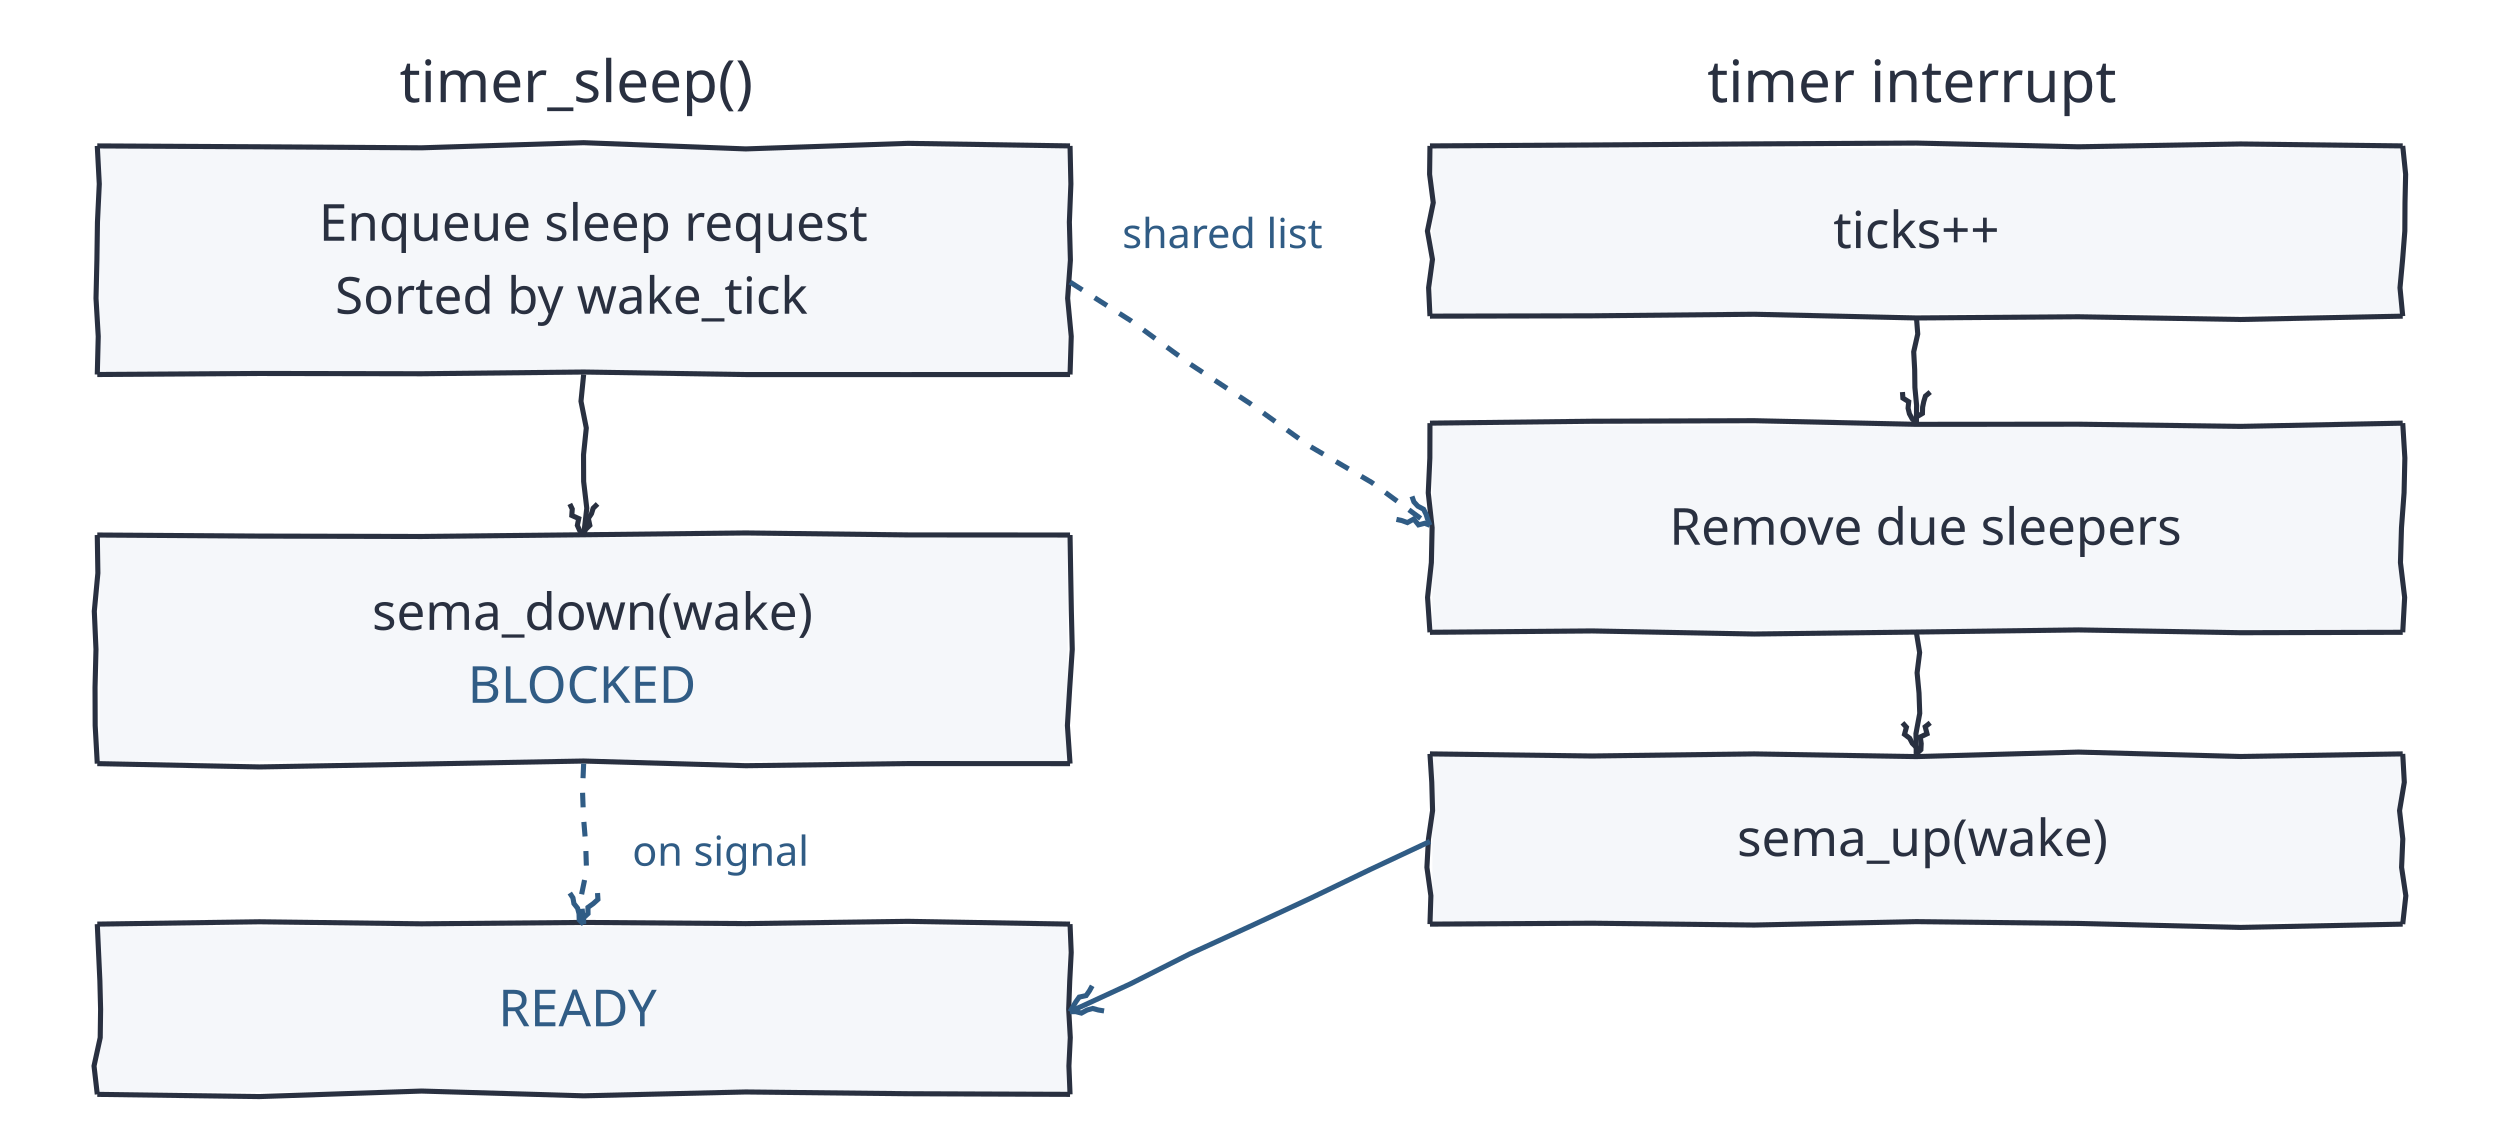
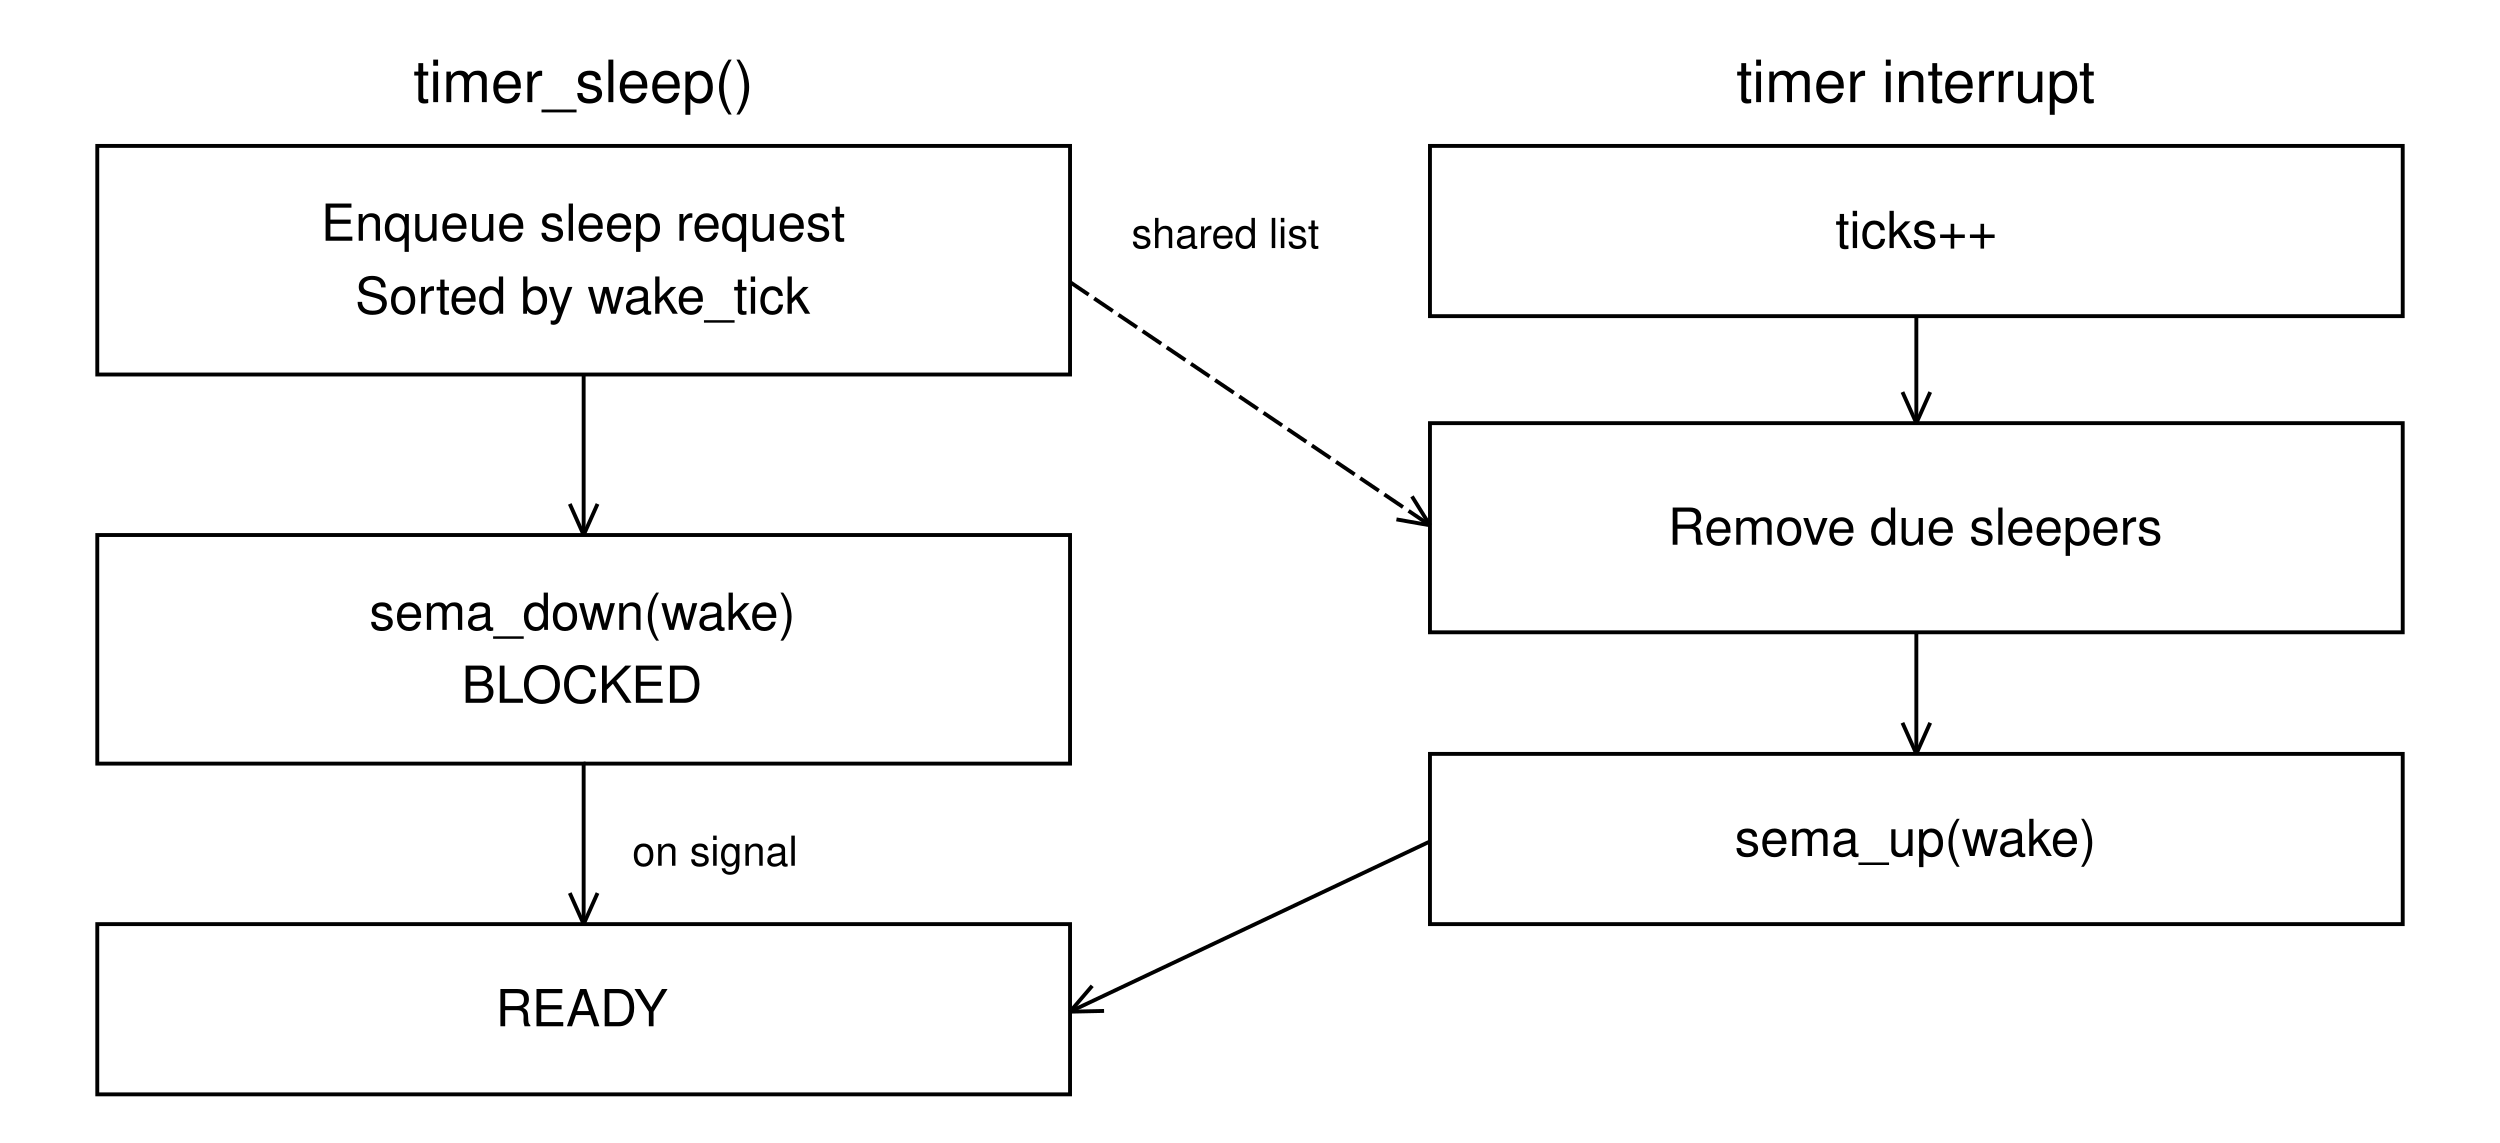
<svg xmlns="http://www.w3.org/2000/svg" width="514" height="235" preserveAspectRatio="xMinYMin meet" viewBox="0 0 514 235" version="1.0" fill-rule="evenodd">
  <clipPath id="clip">
    <rect x="0" y="0" width="514" height="235" />
  </clipPath>
  <g id="group" transform="scale(1,-1) translate(0,-235)" style="clip-path: url(#clip)">
    <g transform="">
-       <text x="82.157" y="214" style="font-family: SketchLabel; font-size: 12px;fill: rgb(16%,19%,25%); stroke:none;" transform="translate(0,428) scale(1,-1)">timer_sleep()</text>
-       <text x="351.01" y="214" style="font-family: SketchLabel; font-size: 12px;fill: rgb(16%,19%,25%); stroke:none;" transform="translate(0,428) scale(1,-1)">timer interrupt</text>
-       <rect x="20.5" y="158.5" width="199.0" height="46.0" style="stroke: none; stroke-linecap: butt; stroke-width: 1; fill: rgb(96%,97%,98%); fill-rule: evenodd;" />
-       <path d="M 20 158 L 53.333 158.216 L 86.667 158.156 L 120 158.512 L 153.333 157.992 L 186.667 157.984 L 220 158 " style="stroke: rgb(16%,19%,25%); stroke-linecap: butt; stroke-width: 1.05; fill: none; fill-rule: evenodd;" />
-       <path d="M 220 158 L 220.246 165.833 L 219.507 173.667 L 220.072 181.5 L 219.863 189.333 L 220.172 197.167 L 220 205 " style="stroke: rgb(16%,19%,25%); stroke-linecap: butt; stroke-width: 1.05; fill: none; fill-rule: evenodd;" />
-       <path d="M 220 205 L 186.667 205.526 L 153.333 204.383 L 120 205.663 L 86.667 204.61 L 53.333 204.822 L 20 205 " style="stroke: rgb(16%,19%,25%); stroke-linecap: butt; stroke-width: 1.05; fill: none; fill-rule: evenodd;" />
-       <path d="M 20 205 L 20.412 197.167 L 20.037 189.333 L 19.923 181.5 L 19.74 173.667 L 20.198 165.833 L 20 158 " style="stroke: rgb(16%,19%,25%); stroke-linecap: butt; stroke-width: 1.05; fill: none; fill-rule: evenodd;" />
-       <text x="65.575" y="185.5" style="font-family: SketchLabel; font-size: 10.5px;fill: rgb(16%,19%,25%); stroke:none;" transform="translate(0,371) scale(1,-1)">Enqueue sleep request</text>
-       <text x="68.9" y="170.5" style="font-family: SketchLabel; font-size: 10.5px;fill: rgb(16%,19%,25%); stroke:none;" transform="translate(0,341) scale(1,-1)">Sorted by wake_tick</text>
-       <rect x="20.5" y="78.5" width="199.0" height="46.0" style="stroke: none; stroke-linecap: butt; stroke-width: 1; fill: rgb(96%,97%,98%); fill-rule: evenodd;" />
-       <path d="M 20 78 L 53.333 77.318 L 86.667 77.908 L 120 78.532 L 153.333 77.571 L 186.667 78.009 L 220 78 " style="stroke: rgb(16%,19%,25%); stroke-linecap: butt; stroke-width: 1.05; fill: none; fill-rule: evenodd;" />
-       <path d="M 220 78 L 219.461 85.833 L 219.938 93.667 L 220.456 101.5 L 220.269 109.333 L 220.13 117.167 L 220 125 " style="stroke: rgb(16%,19%,25%); stroke-linecap: butt; stroke-width: 1.05; fill: none; fill-rule: evenodd;" />
-       <path d="M 220 125 L 186.667 125.02 L 153.333 125.426 L 120 125.051 L 86.667 124.698 L 53.333 124.781 L 20 125 " style="stroke: rgb(16%,19%,25%); stroke-linecap: butt; stroke-width: 1.05; fill: none; fill-rule: evenodd;" />
-       <path d="M 20 125 L 20.123 117.167 L 19.39 109.333 L 19.733 101.5 L 19.539 93.667 L 19.569 85.833 L 20 78 " style="stroke: rgb(16%,19%,25%); stroke-linecap: butt; stroke-width: 1.05; fill: none; fill-rule: evenodd;" />
-       <text x="76.493" y="105.5" style="font-family: SketchLabel; font-size: 10.5px;fill: rgb(16%,19%,25%); stroke:none;" transform="translate(0,211) scale(1,-1)">sema_down(wake)</text>
-       <text x="96.17" y="90.5" style="font-family: SketchLabel; font-size: 10.5px;fill: rgb(19%,36%,52%); stroke:none;" transform="translate(0,181) scale(1,-1)">BLOCKED</text>
-       <rect x="20.5" y="10.5" width="199.0" height="34.0" style="stroke: none; stroke-linecap: butt; stroke-width: 1; fill: rgb(96%,97%,98%); fill-rule: evenodd;" />
-       <path d="M 20 10 L 53.333 9.544 L 86.667 10.68 L 120 9.701 L 153.333 10.493 L 186.667 10.13 L 220 10 " style="stroke: rgb(16%,19%,25%); stroke-linecap: butt; stroke-width: 1.05; fill: none; fill-rule: evenodd;" />
-       <path d="M 220 10 L 219.768 15.833 L 220.05 21.667 L 219.723 27.5 L 219.938 33.333 L 220.239 39.167 L 220 45 " style="stroke: rgb(16%,19%,25%); stroke-linecap: butt; stroke-width: 1.05; fill: none; fill-rule: evenodd;" />
-       <path d="M 220 45 L 186.667 45.572 L 153.333 45.104 L 120 45.348 L 86.667 45.062 L 53.333 45.483 L 20 45 " style="stroke: rgb(16%,19%,25%); stroke-linecap: butt; stroke-width: 1.05; fill: none; fill-rule: evenodd;" />
-       <path d="M 20 45 L 20.265 39.167 L 20.534 33.333 L 20.684 27.5 L 20.604 21.667 L 19.333 15.833 L 20 10 " style="stroke: rgb(16%,19%,25%); stroke-linecap: butt; stroke-width: 1.05; fill: none; fill-rule: evenodd;" />
-       <text x="102.458" y="24.0" style="font-family: SketchLabel; font-size: 10.5px;fill: rgb(19%,36%,52%); stroke:none;" transform="translate(0,48) scale(1,-1)">READY</text>
-       <rect x="294.5" y="170.5" width="199.0" height="34.0" style="stroke: none; stroke-linecap: butt; stroke-width: 1; fill: rgb(96%,97%,98%); fill-rule: evenodd;" />
-       <path d="M 294 170 L 327.333 170.068 L 360.667 170.389 L 394 169.628 L 427.333 169.874 L 460.667 169.313 L 494 170 " style="stroke: rgb(16%,19%,25%); stroke-linecap: butt; stroke-width: 1.05; fill: none; fill-rule: evenodd;" />
-       <path d="M 494 170 L 493.44 175.833 L 493.978 181.667 L 494.433 187.5 L 494.468 193.333 L 494.598 199.167 L 494 205 " style="stroke: rgb(16%,19%,25%); stroke-linecap: butt; stroke-width: 1.05; fill: none; fill-rule: evenodd;" />
-       <path d="M 494 205 L 460.667 205.4 L 427.333 204.82 L 394 205.585 L 360.667 205.414 L 327.333 205.19 L 294 205 " style="stroke: rgb(16%,19%,25%); stroke-linecap: butt; stroke-width: 1.05; fill: none; fill-rule: evenodd;" />
-       <path d="M 294 205 L 293.926 199.167 L 294.677 193.333 L 293.478 187.5 L 294.514 181.667 L 293.722 175.833 L 294 170 " style="stroke: rgb(16%,19%,25%); stroke-linecap: butt; stroke-width: 1.05; fill: none; fill-rule: evenodd;" />
-       <text x="376.922" y="184.0" style="font-family: SketchLabel; font-size: 10.5px;fill: rgb(16%,19%,25%); stroke:none;" transform="translate(0,368) scale(1,-1)">ticks++</text>
-       <rect x="294.5" y="105.5" width="199.0" height="42.0" style="stroke: none; stroke-linecap: butt; stroke-width: 1; fill: rgb(96%,97%,98%); fill-rule: evenodd;" />
-       <path d="M 294 105 L 327.333 105.28 L 360.667 104.646 L 394 105.05 L 427.333 105.489 L 460.667 104.915 L 494 105 " style="stroke: rgb(16%,19%,25%); stroke-linecap: butt; stroke-width: 1.05; fill: none; fill-rule: evenodd;" />
-       <path d="M 494 105 L 494.395 112.167 L 493.534 119.333 L 493.745 126.5 L 494.276 133.667 L 494.439 140.833 L 494 148 " style="stroke: rgb(16%,19%,25%); stroke-linecap: butt; stroke-width: 1.05; fill: none; fill-rule: evenodd;" />
-       <path d="M 494 148 L 460.667 147.334 L 427.333 147.785 L 394 147.756 L 360.667 148.505 L 327.333 148.391 L 294 148 " style="stroke: rgb(16%,19%,25%); stroke-linecap: butt; stroke-width: 1.05; fill: none; fill-rule: evenodd;" />
-       <path d="M 294 148 L 293.978 140.833 L 293.651 133.667 L 294.439 126.5 L 294.289 119.333 L 293.505 112.167 L 294 105 " style="stroke: rgb(16%,19%,25%); stroke-linecap: butt; stroke-width: 1.05; fill: none; fill-rule: evenodd;" />
-       <text x="343.22" y="123.0" style="font-family: SketchLabel; font-size: 10.5px;fill: rgb(16%,19%,25%); stroke:none;" transform="translate(0,246) scale(1,-1)">Remove due sleepers</text>
-       <rect x="294.5" y="45.5" width="199.0" height="34.0" style="stroke: none; stroke-linecap: butt; stroke-width: 1; fill: rgb(96%,97%,98%); fill-rule: evenodd;" />
-       <path d="M 294 45 L 327.333 45.188 L 360.667 44.813 L 394 45.513 L 427.333 45.143 L 460.667 44.321 L 494 45 " style="stroke: rgb(16%,19%,25%); stroke-linecap: butt; stroke-width: 1.05; fill: none; fill-rule: evenodd;" />
-       <path d="M 494 45 L 494.639 50.833 L 493.766 56.667 L 494.017 62.5 L 493.347 68.333 L 494.325 74.167 L 494 80 " style="stroke: rgb(16%,19%,25%); stroke-linecap: butt; stroke-width: 1.05; fill: none; fill-rule: evenodd;" />
-       <path d="M 494 80 L 460.667 79.463 L 427.333 80.371 L 394 79.445 L 360.667 79.996 L 327.333 79.568 L 294 80 " style="stroke: rgb(16%,19%,25%); stroke-linecap: butt; stroke-width: 1.05; fill: none; fill-rule: evenodd;" />
-       <path d="M 294 80 L 294.371 74.167 L 294.537 68.333 L 293.69 62.5 L 293.374 56.667 L 294.188 50.833 L 294 45 " style="stroke: rgb(16%,19%,25%); stroke-linecap: butt; stroke-width: 1.05; fill: none; fill-rule: evenodd;" />
-       <text x="357.14" y="59.0" style="font-family: SketchLabel; font-size: 10.5px;fill: rgb(16%,19%,25%); stroke:none;" transform="translate(0,118) scale(1,-1)">sema_up(wake)</text>
-       <path d="M 120 158 L 119.45 152.5 L 120.543 147 L 119.973 141.5 L 119.997 136 L 120.642 130.5 L 120 125 " style="stroke: rgb(16%,19%,25%); stroke-linecap: butt; stroke-width: 1.05; fill: none; fill-rule: evenodd;" />
-       <path d="M 120 125 L 120.365 126.115 L 121.266 126.99 L 120.959 128.405 L 121.61 129.392 L 121.961 130.513 L 122.854 131.392 " style="stroke: rgb(16%,19%,25%); stroke-linecap: butt; stroke-width: 1.05; fill: none; fill-rule: evenodd;" />
-       <path d="M 120 125 L 119.185 125.914 L 118.704 126.977 L 118.987 128.381 L 117.564 129.023 L 117.655 130.342 L 117.146 131.392 " style="stroke: rgb(16%,19%,25%); stroke-linecap: butt; stroke-width: 1.05; fill: none; fill-rule: evenodd;" />
-       <path d="M 120 78 L 119.759 72.5 L 119.963 67 L 120.414 61.5 L 120.588 56 L 119.447 50.5 L 120 45 " style="stroke: rgb(19%,36%,52%); stroke-linecap: butt; stroke-width: 1.05; fill: none; fill-rule: evenodd; stroke-dasharray: 3, 3;" />
-       <path d="M 120 45 L 119.974 46.29 L 120.896 47.155 L 120.884 48.438 L 121.984 49.225 L 122.932 50.079 L 122.854 51.392 " style="stroke: rgb(19%,36%,52%); stroke-linecap: butt; stroke-width: 1.05; fill: none; fill-rule: evenodd;" />
-       <path d="M 120 45 L 119.085 45.869 L 119.053 47.132 L 118.75 48.275 L 118.002 49.218 L 117.793 50.403 L 117.146 51.392 " style="stroke: rgb(19%,36%,52%); stroke-linecap: butt; stroke-width: 1.05; fill: none; fill-rule: evenodd;" />
-       <text x="130" y="57" style="font-family: SketchLabel; font-size: 8.5px;fill: rgb(19%,36%,52%); stroke:none;" transform="translate(0,114) scale(1,-1)">on signal</text>
-       <path d="M 394 170 L 394.288 166.333 L 393.458 162.667 L 393.656 159 L 393.704 155.333 L 394.052 151.667 L 394 148 " style="stroke: rgb(16%,19%,25%); stroke-linecap: butt; stroke-width: 1.05; fill: none; fill-rule: evenodd;" />
-       <path d="M 394 148 L 394.023 149.267 L 395.248 149.998 L 395.288 151.258 L 395.523 152.431 L 395.864 153.556 L 396.854 154.392 " style="stroke: rgb(16%,19%,25%); stroke-linecap: butt; stroke-width: 1.05; fill: none; fill-rule: evenodd;" />
-       <path d="M 394 148 L 393.14 148.893 L 392.579 149.921 L 392.302 151.075 L 392.428 152.409 L 391.234 153.153 L 391.146 154.392 " style="stroke: rgb(16%,19%,25%); stroke-linecap: butt; stroke-width: 1.05; fill: none; fill-rule: evenodd;" />
-       <path d="M 394 105 L 394.677 100.833 L 394.156 96.667 L 394.55 92.5 L 394.697 88.333 L 393.92 84.167 L 394 80 " style="stroke: rgb(16%,19%,25%); stroke-linecap: butt; stroke-width: 1.05; fill: none; fill-rule: evenodd;" />
-       <path d="M 394 80 L 394.931 80.862 L 394.999 82.109 L 394.805 83.474 L 396.196 84.13 L 395.819 85.576 L 396.854 86.392 " style="stroke: rgb(16%,19%,25%); stroke-linecap: butt; stroke-width: 1.05; fill: none; fill-rule: evenodd;" />
-       <path d="M 394 80 L 394.046 81.298 L 393.164 82.182 L 392.631 83.222 L 391.567 84.024 L 391.958 85.477 L 391.146 86.392 " style="stroke: rgb(16%,19%,25%); stroke-linecap: butt; stroke-width: 1.05; fill: none; fill-rule: evenodd;" />
-       <path d="M 220 177 L 232.571 169.018 L 244.586 160.214 L 257.024 152.035 L 269.124 143.357 L 281.999 135.825 L 294 127 " style="stroke: rgb(19%,36%,52%); stroke-linecap: butt; stroke-width: 1.05; fill: none; fill-rule: evenodd; stroke-dasharray: 3, 3;" />
-       <path d="M 294 127 L 293.558 128.099 L 293.207 129.255 L 292.68 130.301 L 291.499 130.94 L 290.7 131.817 L 290.302 132.943 " style="stroke: rgb(19%,36%,52%); stroke-linecap: butt; stroke-width: 1.05; fill: none; fill-rule: evenodd;" />
-       <path d="M 294 127 L 292.888 127.415 L 291.647 127.09 L 290.673 128.29 L 289.36 127.557 L 288.247 127.964 L 287.106 128.213 " style="stroke: rgb(19%,36%,52%); stroke-linecap: butt; stroke-width: 1.05; fill: none; fill-rule: evenodd;" />
-       <text x="230.738" y="184" style="font-family: SketchLabel; font-size: 8.5px;fill: rgb(19%,36%,52%); stroke:none;" transform="translate(0,368) scale(1,-1)">shared list</text>
-       <path d="M 294 62 L 281.65 56.203 L 269.358 50.281 L 256.984 44.534 L 244.576 38.859 L 232.393 32.708 L 220 27 " style="stroke: rgb(19%,36%,52%); stroke-linecap: butt; stroke-width: 1.05; fill: none; fill-rule: evenodd;" />
-       <path d="M 220 27 L 221.167 27.01 L 222.34 26.709 L 223.493 27.336 L 224.653 27.657 L 225.827 27.342 L 226.998 27.153 " style="stroke: rgb(19%,36%,52%); stroke-linecap: butt; stroke-width: 1.05; fill: none; fill-rule: evenodd;" />
-       <path d="M 220 27 L 220.602 28.02 L 221.205 29.04 L 221.885 29.994 L 223.311 30.308 L 223.98 31.271 L 224.558 32.313 " style="stroke: rgb(19%,36%,52%); stroke-linecap: butt; stroke-width: 1.05; fill: none; fill-rule: evenodd;" />
+       <text x="84.996" y="214" style="font-family: Helvetica; font-size: 12px;fill: rgb(0%,0%,0%); stroke:none;" transform="translate(0,428) scale(1,-1)">timer_sleep()</text>
+       <text x="356.992" y="214" style="font-family: Helvetica; font-size: 12px;fill: rgb(0%,0%,0%); stroke:none;" transform="translate(0,428) scale(1,-1)">timer interrupt</text>
+       <rect x="20" y="158" width="200" height="47" style="stroke: rgb(0%,0%,0%); stroke-linecap: butt; stroke-width: 0.8; fill: none; fill-rule: evenodd;" />
+       <text x="66.009" y="185.5" style="font-family: Helvetica; font-size: 10.5px;fill: rgb(0%,0%,0%); stroke:none;" transform="translate(0,371) scale(1,-1)">Enqueue sleep request</text>
+       <text x="73.023" y="170.5" style="font-family: Helvetica; font-size: 10.5px;fill: rgb(0%,0%,0%); stroke:none;" transform="translate(0,341) scale(1,-1)">Sorted by wake_tick</text>
+       <rect x="20" y="78" width="200" height="47" style="stroke: rgb(0%,0%,0%); stroke-linecap: butt; stroke-width: 0.8; fill: none; fill-rule: evenodd;" />
+       <text x="75.947" y="105.5" style="font-family: Helvetica; font-size: 10.5px;fill: rgb(0%,0%,0%); stroke:none;" transform="translate(0,211) scale(1,-1)">sema_down(wake)</text>
+       <text x="94.91" y="90.5" style="font-family: Helvetica; font-size: 10.5px;fill: rgb(0%,0%,0%); stroke:none;" transform="translate(0,181) scale(1,-1)">BLOCKED</text>
+       <rect x="20" y="10" width="200" height="35" style="stroke: rgb(0%,0%,0%); stroke-linecap: butt; stroke-width: 0.8; fill: none; fill-rule: evenodd;" />
+       <text x="101.914" y="24.0" style="font-family: Helvetica; font-size: 10.5px;fill: rgb(0%,0%,0%); stroke:none;" transform="translate(0,48) scale(1,-1)">READY</text>
+       <rect x="294" y="170" width="200" height="35" style="stroke: rgb(0%,0%,0%); stroke-linecap: butt; stroke-width: 0.8; fill: none; fill-rule: evenodd;" />
+       <text x="377.368" y="184.0" style="font-family: Helvetica; font-size: 10.5px;fill: rgb(0%,0%,0%); stroke:none;" transform="translate(0,368) scale(1,-1)">ticks++</text>
+       <rect x="294" y="105" width="200" height="43" style="stroke: rgb(0%,0%,0%); stroke-linecap: butt; stroke-width: 0.8; fill: none; fill-rule: evenodd;" />
+       <text x="342.938" y="123.0" style="font-family: Helvetica; font-size: 10.5px;fill: rgb(0%,0%,0%); stroke:none;" transform="translate(0,246) scale(1,-1)">Remove due sleepers</text>
+       <rect x="294" y="45" width="200" height="35" style="stroke: rgb(0%,0%,0%); stroke-linecap: butt; stroke-width: 0.8; fill: none; fill-rule: evenodd;" />
+       <text x="356.657" y="59.0" style="font-family: Helvetica; font-size: 10.5px;fill: rgb(0%,0%,0%); stroke:none;" transform="translate(0,118) scale(1,-1)">sema_up(wake)</text>
+       <path d="M 120,158 L 120,125 Z" style="stroke: rgb(0%,0%,0%); stroke-linecap: butt; stroke-width: 0.8;" />
+       <path d="M 120,125 L 122.854,131.392 Z" style="stroke: rgb(0%,0%,0%); stroke-linecap: butt; stroke-width: 0.8;" />
+       <path d="M 120,125 L 117.146,131.392 Z" style="stroke: rgb(0%,0%,0%); stroke-linecap: butt; stroke-width: 0.8;" />
+       <path d="M 120,78 L 120,45 Z" style="stroke: rgb(0%,0%,0%); stroke-linecap: butt; stroke-width: 0.8; stroke-dasharray: 3, 3;" />
+       <path d="M 120,45 L 122.854,51.392 Z" style="stroke: rgb(0%,0%,0%); stroke-linecap: butt; stroke-width: 0.8;" />
+       <path d="M 120,45 L 117.146,51.392 Z" style="stroke: rgb(0%,0%,0%); stroke-linecap: butt; stroke-width: 0.8;" />
+       <text x="130" y="57" style="font-family: Helvetica; font-size: 8.5px;fill: rgb(0%,0%,0%); stroke:none;" transform="translate(0,114) scale(1,-1)">on signal</text>
+       <path d="M 394,170 L 394,148 Z" style="stroke: rgb(0%,0%,0%); stroke-linecap: butt; stroke-width: 0.8;" />
+       <path d="M 394,148 L 396.854,154.392 Z" style="stroke: rgb(0%,0%,0%); stroke-linecap: butt; stroke-width: 0.8;" />
+       <path d="M 394,148 L 391.146,154.392 Z" style="stroke: rgb(0%,0%,0%); stroke-linecap: butt; stroke-width: 0.8;" />
+       <path d="M 394,105 L 394,80 Z" style="stroke: rgb(0%,0%,0%); stroke-linecap: butt; stroke-width: 0.8;" />
+       <path d="M 394,80 L 396.854,86.392 Z" style="stroke: rgb(0%,0%,0%); stroke-linecap: butt; stroke-width: 0.8;" />
+       <path d="M 394,80 L 391.146,86.392 Z" style="stroke: rgb(0%,0%,0%); stroke-linecap: butt; stroke-width: 0.8;" />
+       <path d="M 220,177 L 294,127 Z" style="stroke: rgb(0%,0%,0%); stroke-linecap: butt; stroke-width: 0.8; stroke-dasharray: 3, 3;" />
+       <path d="M 294,127 L 290.302,132.943 Z" style="stroke: rgb(0%,0%,0%); stroke-linecap: butt; stroke-width: 0.8;" />
+       <path d="M 294,127 L 287.106,128.213 Z" style="stroke: rgb(0%,0%,0%); stroke-linecap: butt; stroke-width: 0.8;" />
+       <text x="232.633" y="184" style="font-family: Helvetica; font-size: 8.5px;fill: rgb(0%,0%,0%); stroke:none;" transform="translate(0,368) scale(1,-1)">shared list</text>
+       <path d="M 294,62 L 220,27 Z" style="stroke: rgb(0%,0%,0%); stroke-linecap: butt; stroke-width: 0.8;" />
+       <path d="M 220,27 L 226.998,27.153 Z" style="stroke: rgb(0%,0%,0%); stroke-linecap: butt; stroke-width: 0.8;" />
+       <path d="M 220,27 L 224.558,32.313 Z" style="stroke: rgb(0%,0%,0%); stroke-linecap: butt; stroke-width: 0.8;" />
    </g>
  </g>
</svg>
